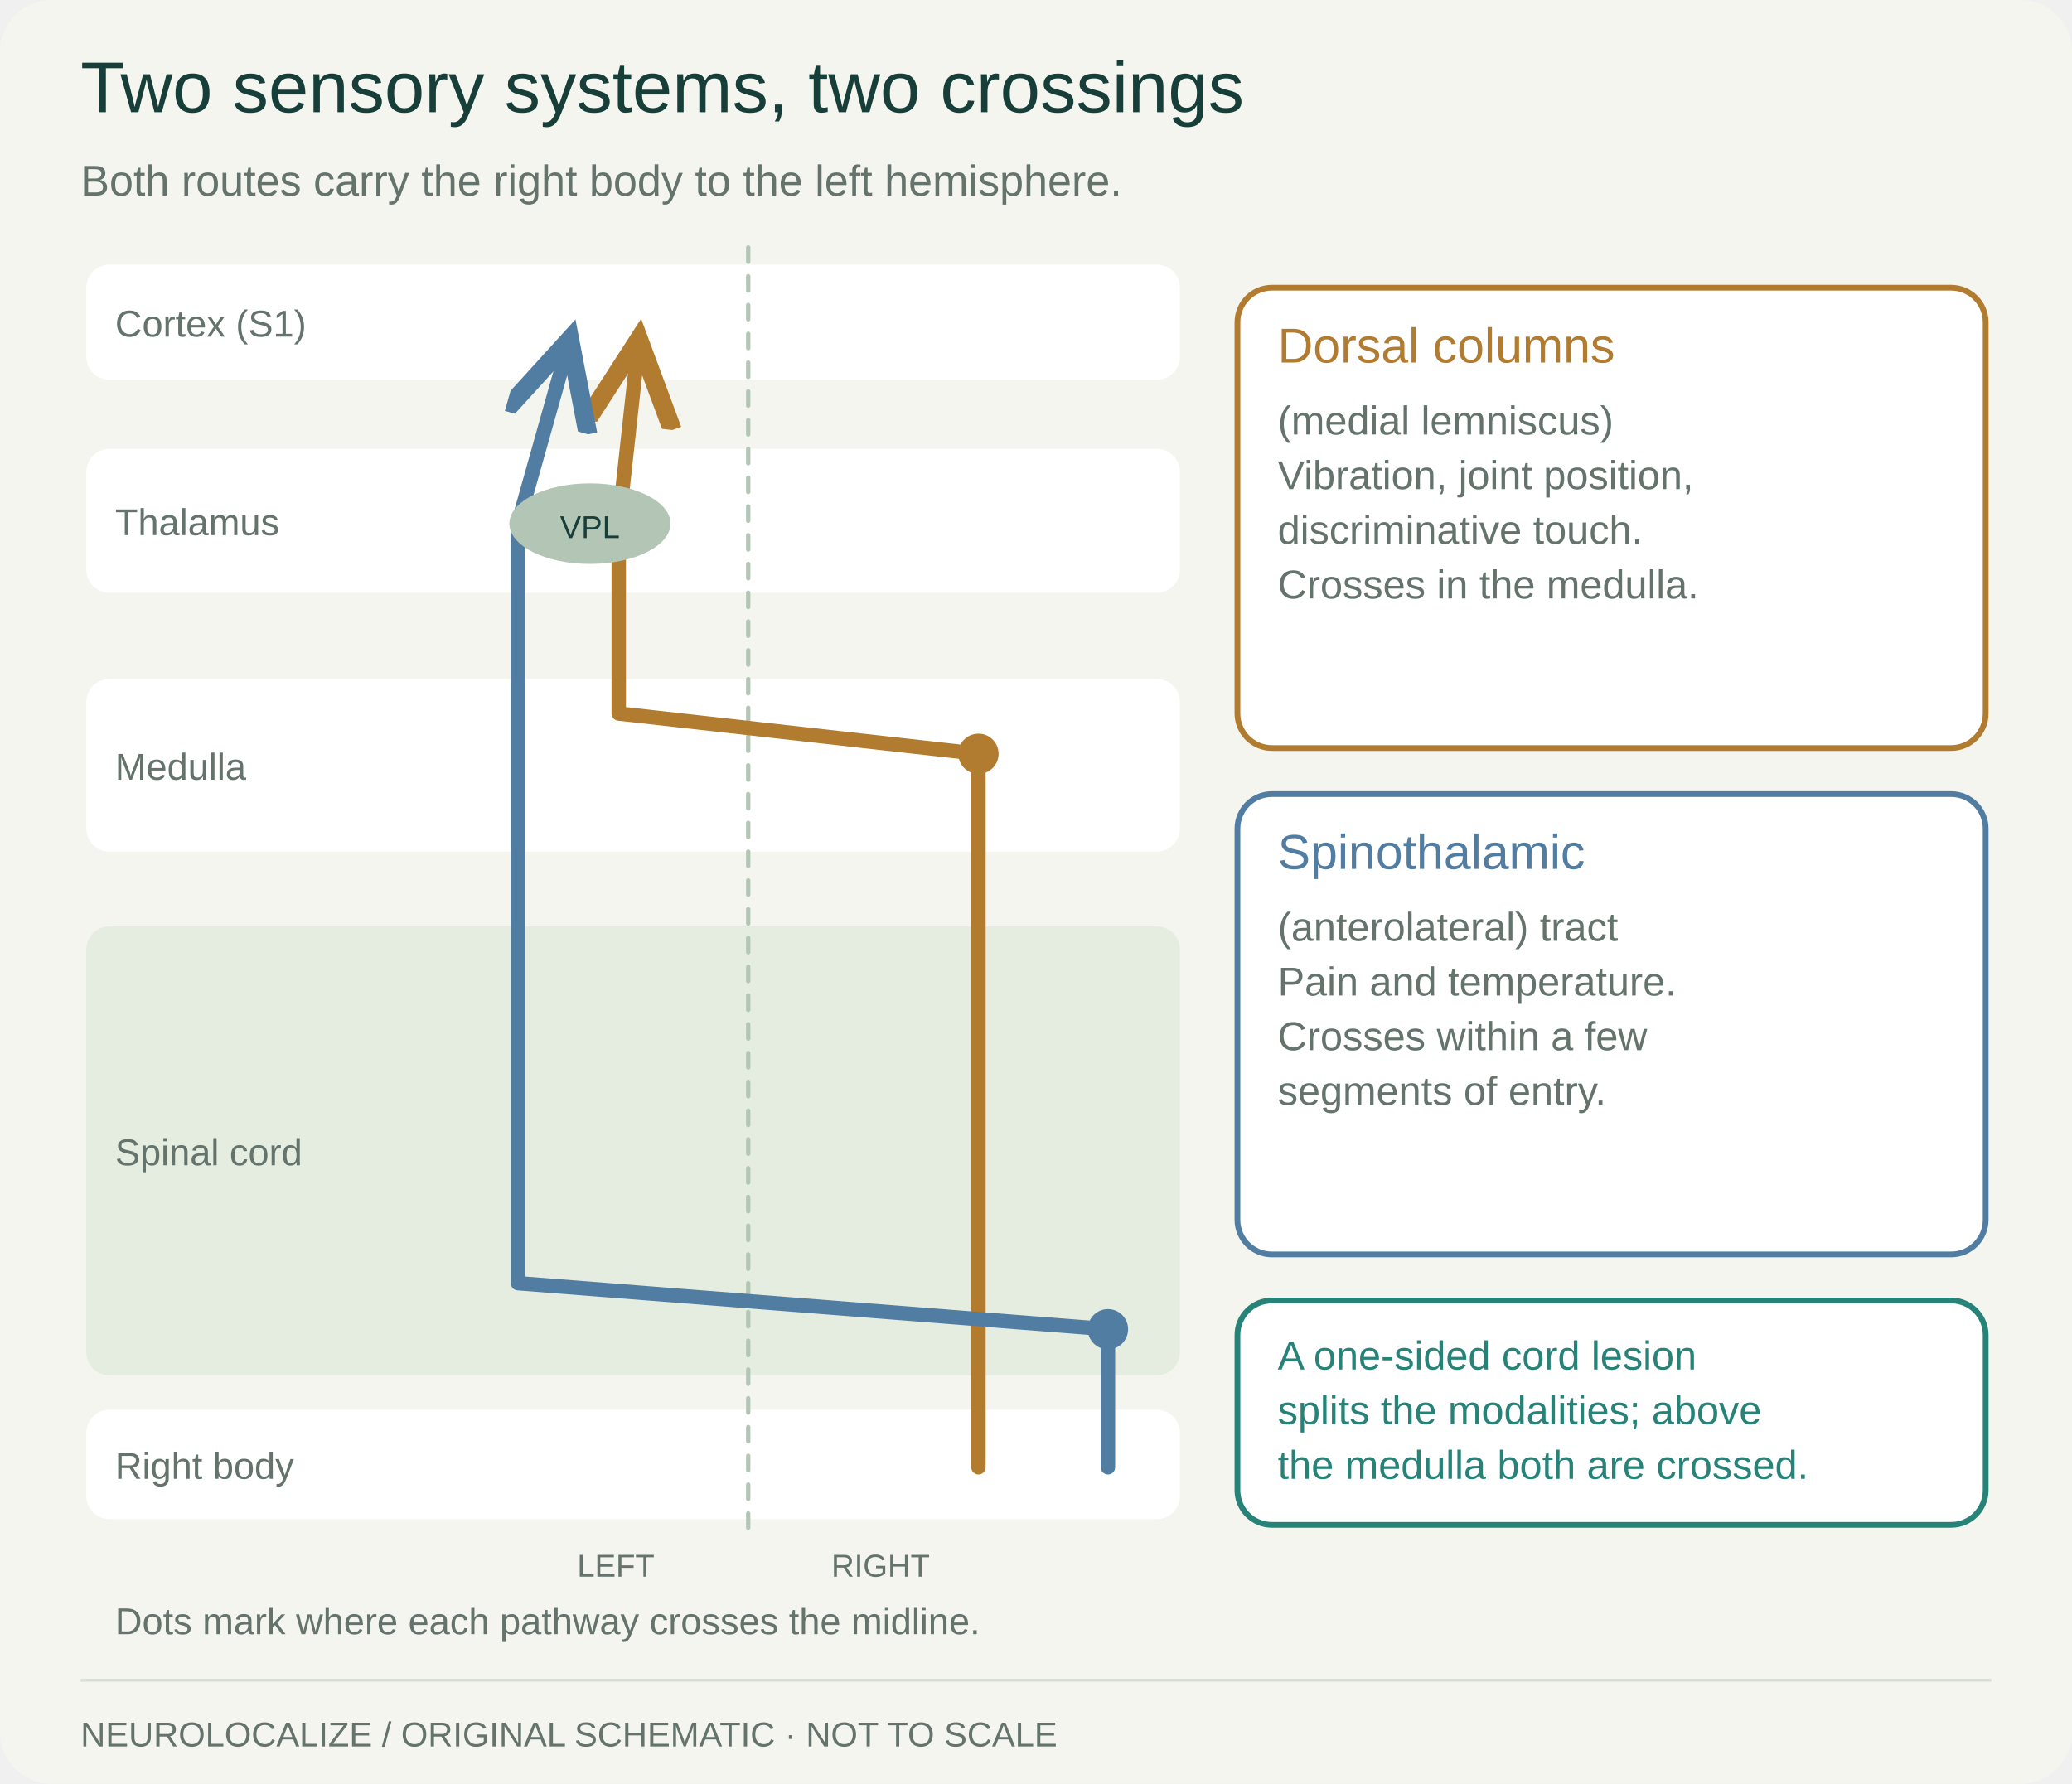
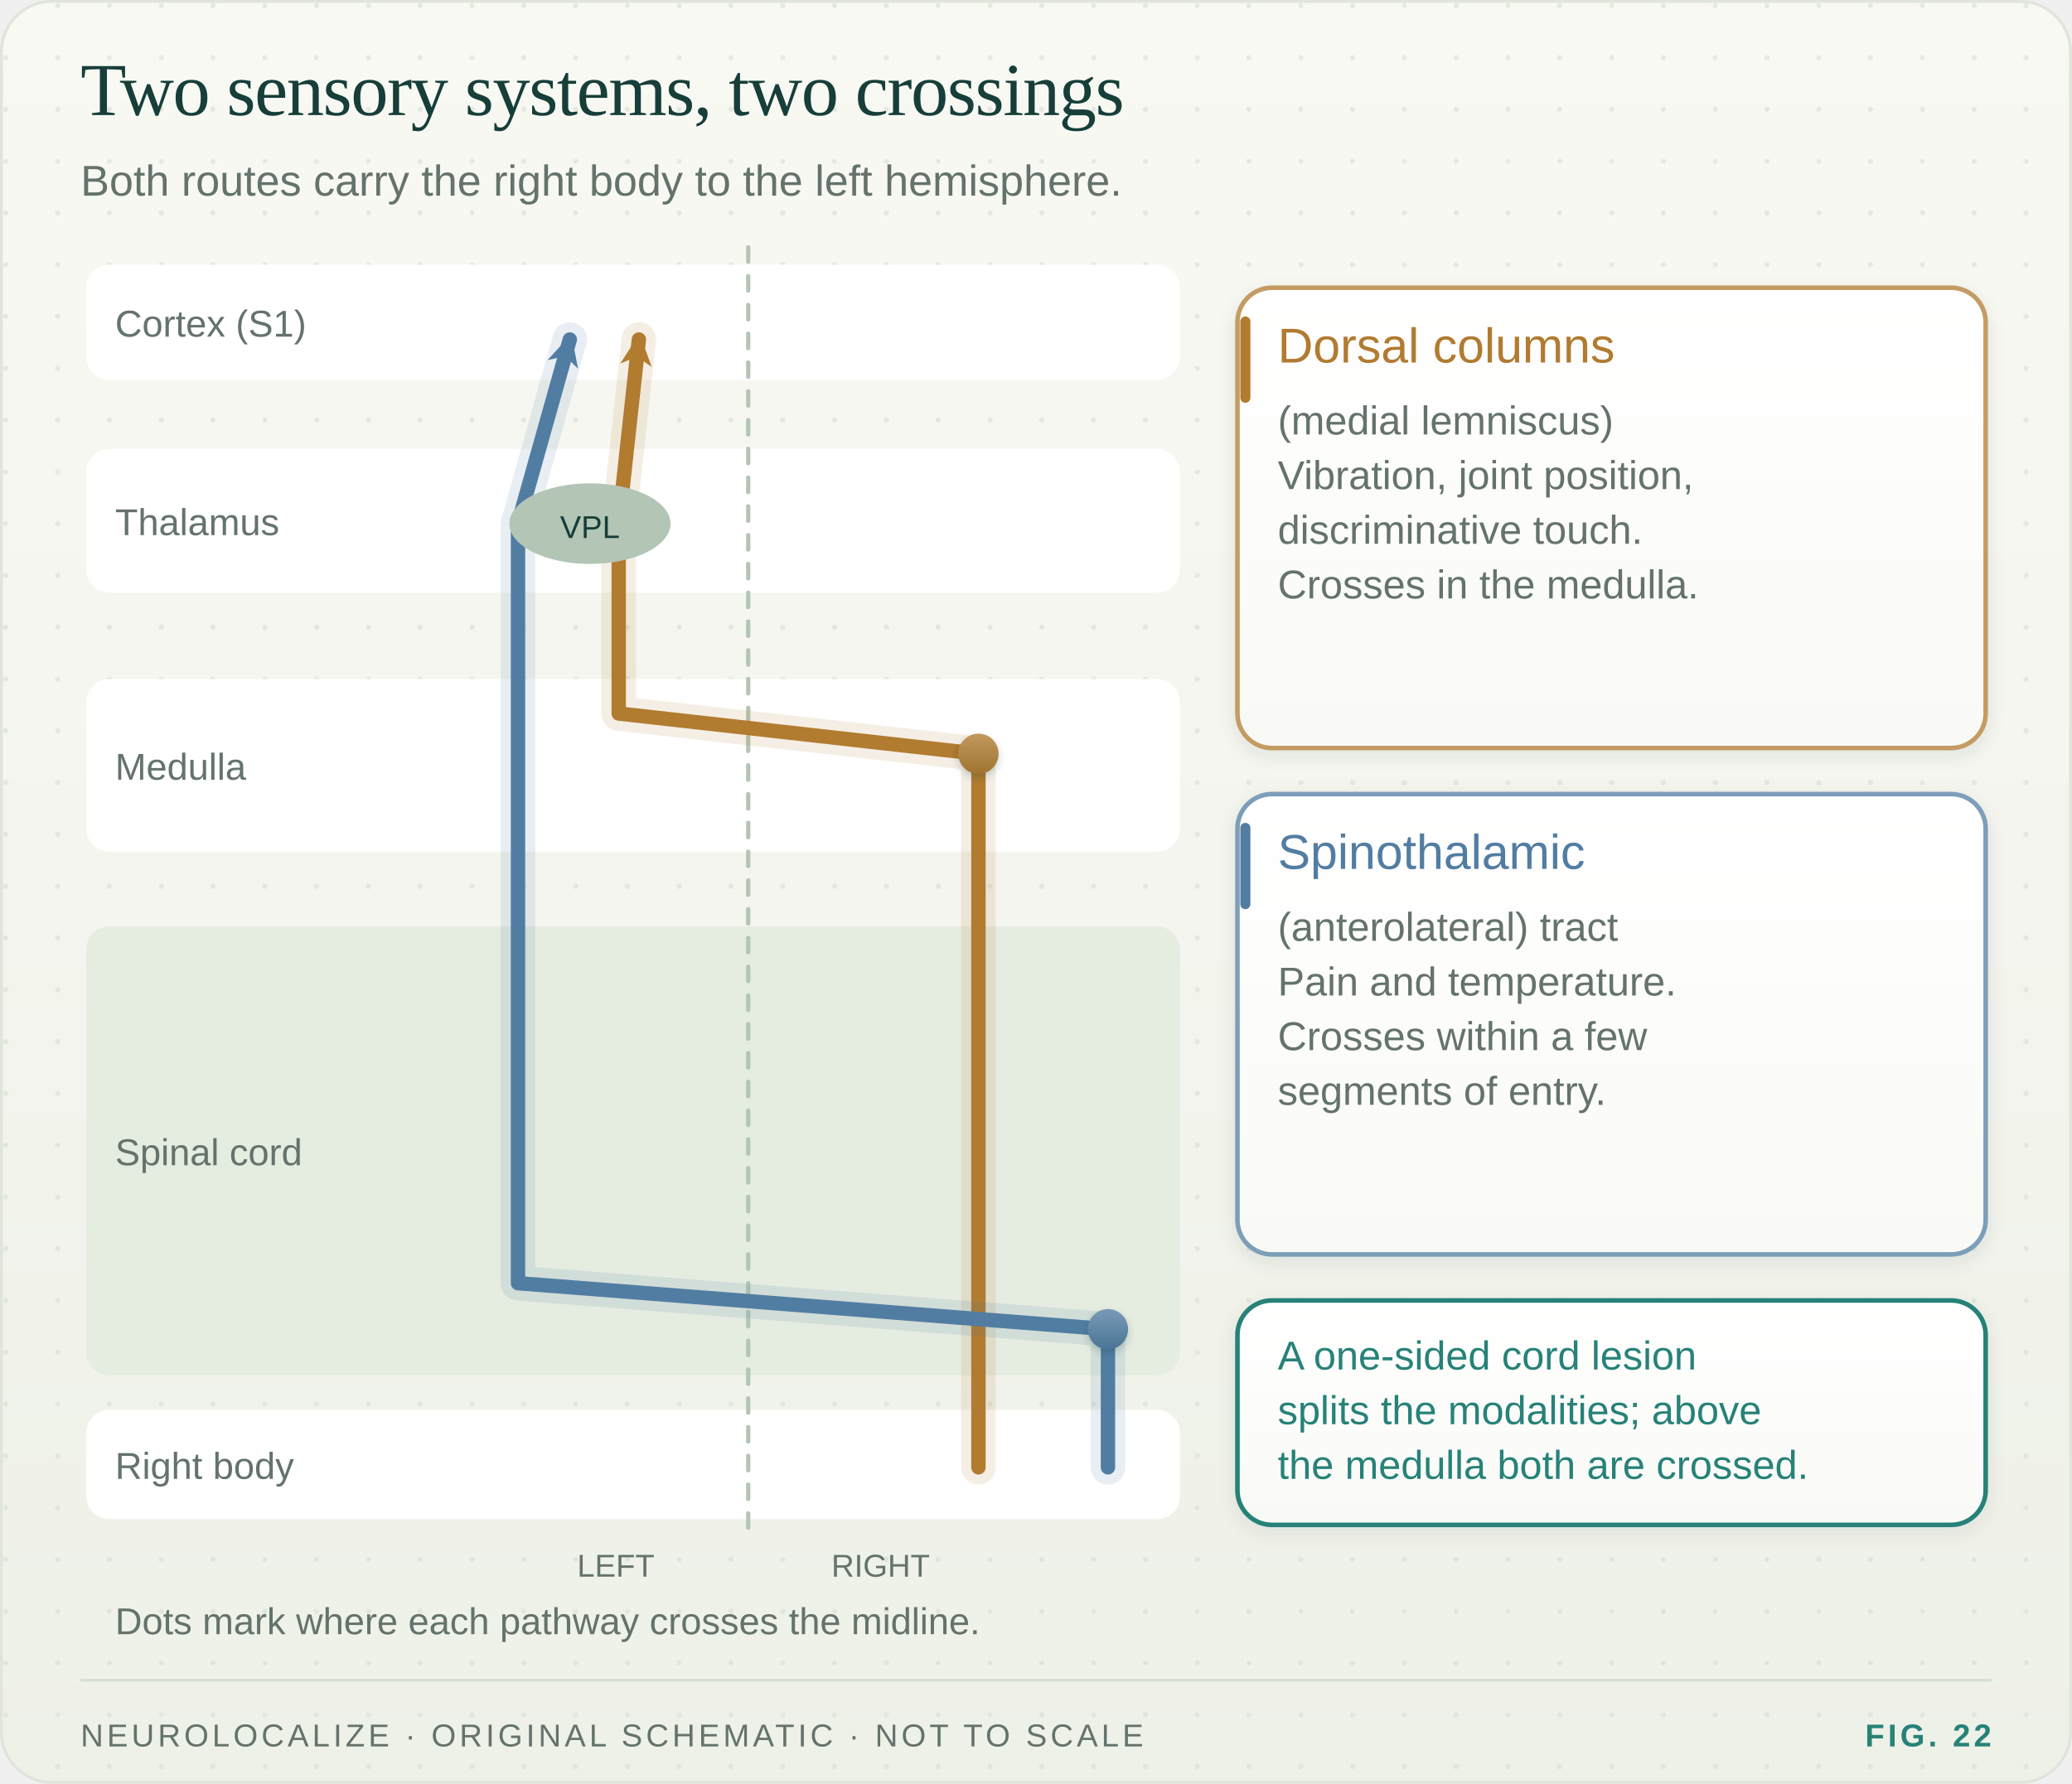
<svg xmlns="http://www.w3.org/2000/svg" width="720" height="620" viewBox="0 0 720 620" role="img">
  <defs>
-     <marker id="arrow-b17b30" markerWidth="8" markerHeight="8" refX="6" refY="3" orient="auto">
-       <path d="M0 0L6 3L0 6" fill="none" stroke="#b17b30" stroke-width="1.3" />
+     <linearGradient id="bg" x1="0" y1="0" x2="0" y2="1">
+       <stop offset="0" stop-color="#f9f9f4" />
+       <stop offset="1" stop-color="#eef1e8" />
+     </linearGradient>
+     <linearGradient id="card" x1="0" y1="0" x2="0" y2="1">
+       <stop offset="0" stop-color="#ffffff" />
+       <stop offset="1" stop-color="#f9faf6" />
+     </linearGradient>
+     <pattern id="dots" width="18" height="18" patternUnits="userSpaceOnUse">
+       <circle cx="2" cy="2" r=".9" fill="#d3dbcf" />
+     </pattern>
+     <filter id="shadow" x="-10%" y="-10%" width="120%" height="130%">
+       <feDropShadow dx="0" dy="2" stdDeviation="3" flood-color="#173e39" flood-opacity=".09" />
+     </filter>
+     <filter id="lift" x="-40%" y="-40%" width="180%" height="190%">
+       <feDropShadow dx="0" dy="1.2" stdDeviation="1.4" flood-color="#173e39" flood-opacity=".22" />
+     </filter>
+     <marker id="arrow-b17b30" markerUnits="userSpaceOnUse" markerWidth="16" markerHeight="16" refX="11" refY="8" orient="auto">
+       <path d="M2 2.5L13 8L2 13.5L5 8Z" fill="#b17b30" />
    </marker>
-     <marker id="arrow-527da2" markerWidth="8" markerHeight="8" refX="6" refY="3" orient="auto">
-       <path d="M0 0L6 3L0 6" fill="none" stroke="#527da2" stroke-width="1.3" />
+     <marker id="arrow-527da2" markerUnits="userSpaceOnUse" markerWidth="16" markerHeight="16" refX="11" refY="8" orient="auto">
+       <path d="M2 2.5L13 8L2 13.5L5 8Z" fill="#527da2" />
    </marker>
+     <linearGradient id="gb17b30" x1="0" y1="0" x2="0" y2="1">
+       <stop offset="0" stop-color="#c2985e" />
+       <stop offset="1" stop-color="#9f7431" />
+     </linearGradient>
+     <linearGradient id="g527da2" x1="0" y1="0" x2="0" y2="1">
+       <stop offset="0" stop-color="#789ab6" />
+       <stop offset="1" stop-color="#4b7595" />
+     </linearGradient>
  </defs>
-   <rect width="720" height="620" rx="18" fill="#f4f5ee" />
-   <g font-family="Arial,sans-serif">
-     <text x="28" y="39" font-size="25" fill="#173e39" text-anchor="start">Two sensory systems, two crossings</text>
+   <rect width="720" height="620" rx="18" fill="url(#bg)" />
+   <rect width="720" height="620" rx="18" fill="url(#dots)" opacity=".55" />
+   <rect x=".5" y=".5" width="719" height="619" rx="17.5" fill="none" stroke="#dfe5da" />
+   <g font-family="Arial,Helvetica,sans-serif">
+     <text x="28" y="40" font-size="26" fill="#173e39" font-family="Georgia,'Times New Roman',serif" letter-spacing="-.4">Two sensory systems, two crossings</text>
    <text x="28" y="68" font-size="15" fill="#64736c" text-anchor="start">Both routes carry the right body to the left hemisphere.</text>
    <rect x="30" y="92" width="380" height="40" rx="8" fill="#ffffff" />
    <text x="40" y="117.0" font-size="13" fill="#64736c" text-anchor="start">Cortex (S1)</text>
    <rect x="30" y="156" width="380" height="50" rx="8" fill="#ffffff" />
    <text x="40" y="186.0" font-size="13" fill="#64736c" text-anchor="start">Thalamus</text>
    <rect x="30" y="236" width="380" height="60" rx="8" fill="#ffffff" />
    <text x="40" y="271.0" font-size="13" fill="#64736c" text-anchor="start">Medulla</text>
    <rect x="30" y="322" width="380" height="156" rx="8" fill="#e5ece0" />
    <text x="40" y="405.0" font-size="13" fill="#64736c" text-anchor="start">Spinal cord</text>
    <rect x="30" y="490" width="380" height="38" rx="8" fill="#ffffff" />
    <text x="40" y="514.0" font-size="13" fill="#64736c" text-anchor="start">Right body</text>
    <path d="M260 86L260 534" fill="none" stroke="#b3c5b5" stroke-width="1.5" stroke-linecap="round" stroke-linejoin="round" stroke-dasharray="5 5" />
    <text x="214" y="548" font-size="11" fill="#64736c" text-anchor="middle">LEFT</text>
    <text x="306" y="548" font-size="11" fill="#64736c" text-anchor="middle">RIGHT</text>
+     <path d="M340 510L340 262L215 248L215 182L222 118" fill="none" stroke="#b17b30" stroke-width="12" stroke-opacity=".13" stroke-linecap="round" stroke-linejoin="round" />
    <path d="M340 510L340 262L215 248L215 182L222 118" fill="none" stroke="#b17b30" stroke-width="5" stroke-linecap="round" stroke-linejoin="round" marker-end="url(#arrow-b17b30)" />
+     <path d="M385 510L385 462L180 446L180 182L198 118" fill="none" stroke="#527da2" stroke-width="12" stroke-opacity=".13" stroke-linecap="round" stroke-linejoin="round" />
    <path d="M385 510L385 462L180 446L180 182L198 118" fill="none" stroke="#527da2" stroke-width="5" stroke-linecap="round" stroke-linejoin="round" marker-end="url(#arrow-527da2)" />
-     <circle cx="340" cy="262" r="7" fill="#b17b30" />
-     <circle cx="385" cy="462" r="7" fill="#527da2" />
+     <circle cx="340" cy="262" r="7" fill="url(#gb17b30)" filter="url(#lift)" />
+     <circle cx="385" cy="462" r="7" fill="url(#g527da2)" filter="url(#lift)" />
    <ellipse cx="205" cy="182" rx="28" ry="14" fill="#b3c5b5" />
    <text x="205" y="187" font-size="11" fill="#173e39" text-anchor="middle">VPL</text>
-     <rect x="430" y="100" width="260" height="160" rx="12" fill="#ffffff" stroke="#b17b30" stroke-width="2" />
+     <rect x="430" y="100" width="260" height="160" rx="12" fill="url(#card)" stroke="#c49c64" stroke-width="1.6" filter="url(#shadow)" />
+     <rect x="431" y="110" width="3.5" height="30" rx="1.75" fill="#b17b30" />
    <text x="444" y="126" font-size="17" fill="#b17b30" text-anchor="start">Dorsal columns</text>
    <text x="444" y="151" font-size="14" fill="#64736c" text-anchor="start">(medial lemniscus)</text>
    <text x="444" y="170" font-size="14" fill="#64736c" text-anchor="start">Vibration, joint position,</text>
    <text x="444" y="189" font-size="14" fill="#64736c" text-anchor="start">discriminative touch.</text>
    <text x="444" y="208" font-size="14" fill="#64736c" text-anchor="start">Crosses in the medulla.</text>
-     <rect x="430" y="276" width="260" height="160" rx="12" fill="#ffffff" stroke="#527da2" stroke-width="2" />
+     <rect x="430" y="276" width="260" height="160" rx="12" fill="url(#card)" stroke="#7d9eb9" stroke-width="1.6" filter="url(#shadow)" />
+     <rect x="431" y="286" width="3.5" height="30" rx="1.75" fill="#527da2" />
    <text x="444" y="302" font-size="17" fill="#527da2" text-anchor="start">Spinothalamic</text>
    <text x="444" y="327" font-size="14" fill="#64736c" text-anchor="start">(anterolateral) tract</text>
    <text x="444" y="346" font-size="14" fill="#64736c" text-anchor="start">Pain and temperature.</text>
    <text x="444" y="365" font-size="14" fill="#64736c" text-anchor="start">Crosses within a few</text>
    <text x="444" y="384" font-size="14" fill="#64736c" text-anchor="start">segments of entry.</text>
-     <rect x="430" y="452" width="260" height="78" rx="12" fill="#ffffff" stroke="#278278" stroke-width="2" />
+     <rect x="430" y="452" width="260" height="78" rx="12" fill="url(#card)" stroke="#278278" stroke-width="1.6" filter="url(#shadow)" />
    <text x="444" y="476" font-size="14" fill="#278278" text-anchor="start">A one-sided cord lesion</text>
    <text x="444" y="495" font-size="14" fill="#278278" text-anchor="start">splits the modalities; above</text>
    <text x="444" y="514" font-size="14" fill="#278278" text-anchor="start">the medulla both are crossed.</text>
    <text x="40" y="568" font-size="13" fill="#64736c" text-anchor="start">Dots mark where each pathway crosses the midline.</text>
    <path d="M28 584L692 584" fill="none" stroke="#d6dfd3" stroke-width="1" />
-     <text x="28" y="607" font-size="12" fill="#64736c" text-anchor="start">NEUROLOCALIZE  /  ORIGINAL SCHEMATIC · NOT TO SCALE</text>
+     <text x="28" y="607" font-size="11" fill="#64736c" letter-spacing="1.2">NEUROLOCALIZE  ·  ORIGINAL SCHEMATIC  ·  NOT TO SCALE</text>
+     <text x="692" y="607" font-size="11" fill="#278278" text-anchor="end" letter-spacing="1.2" font-weight="700">FIG. 22</text>
  </g>
</svg>
